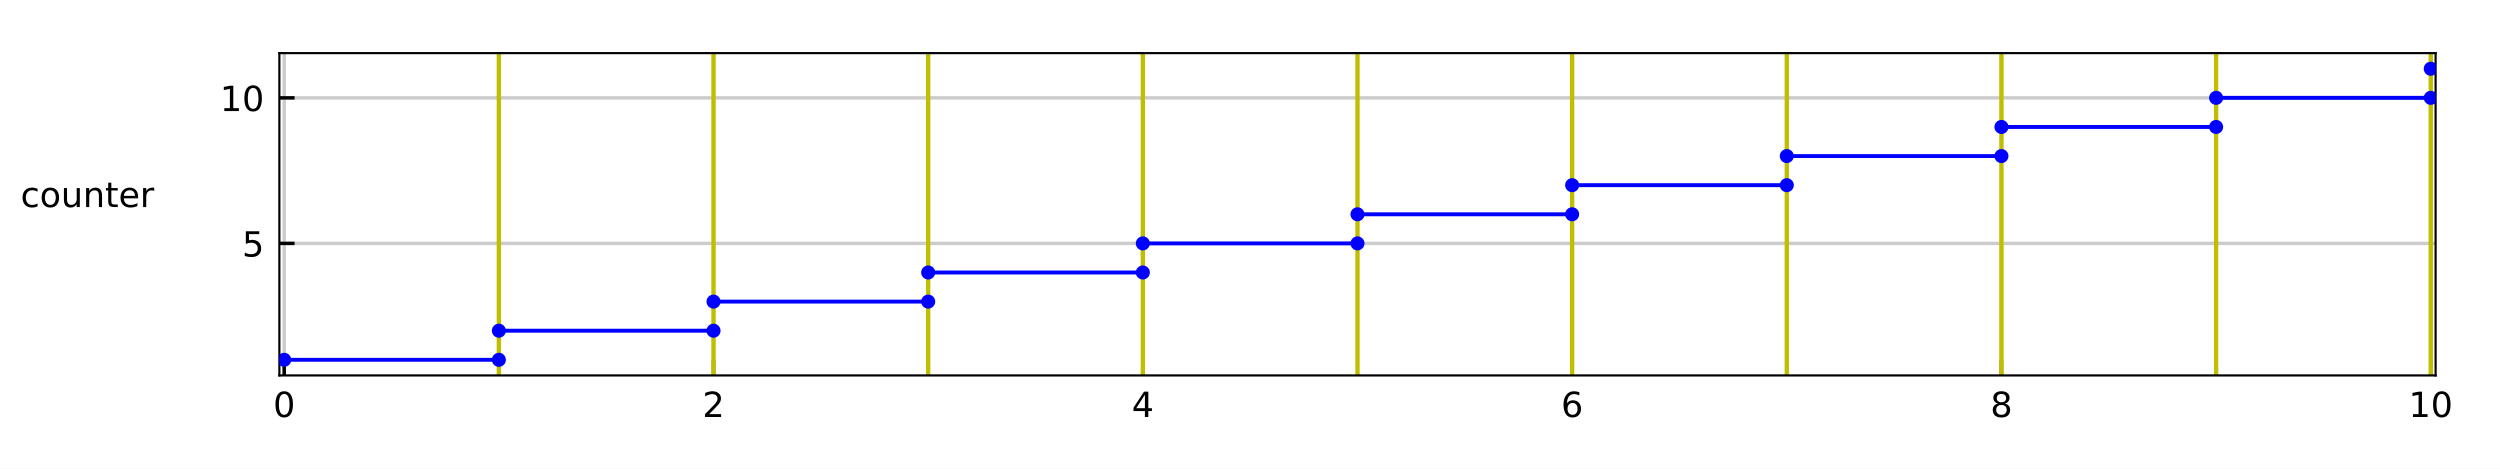
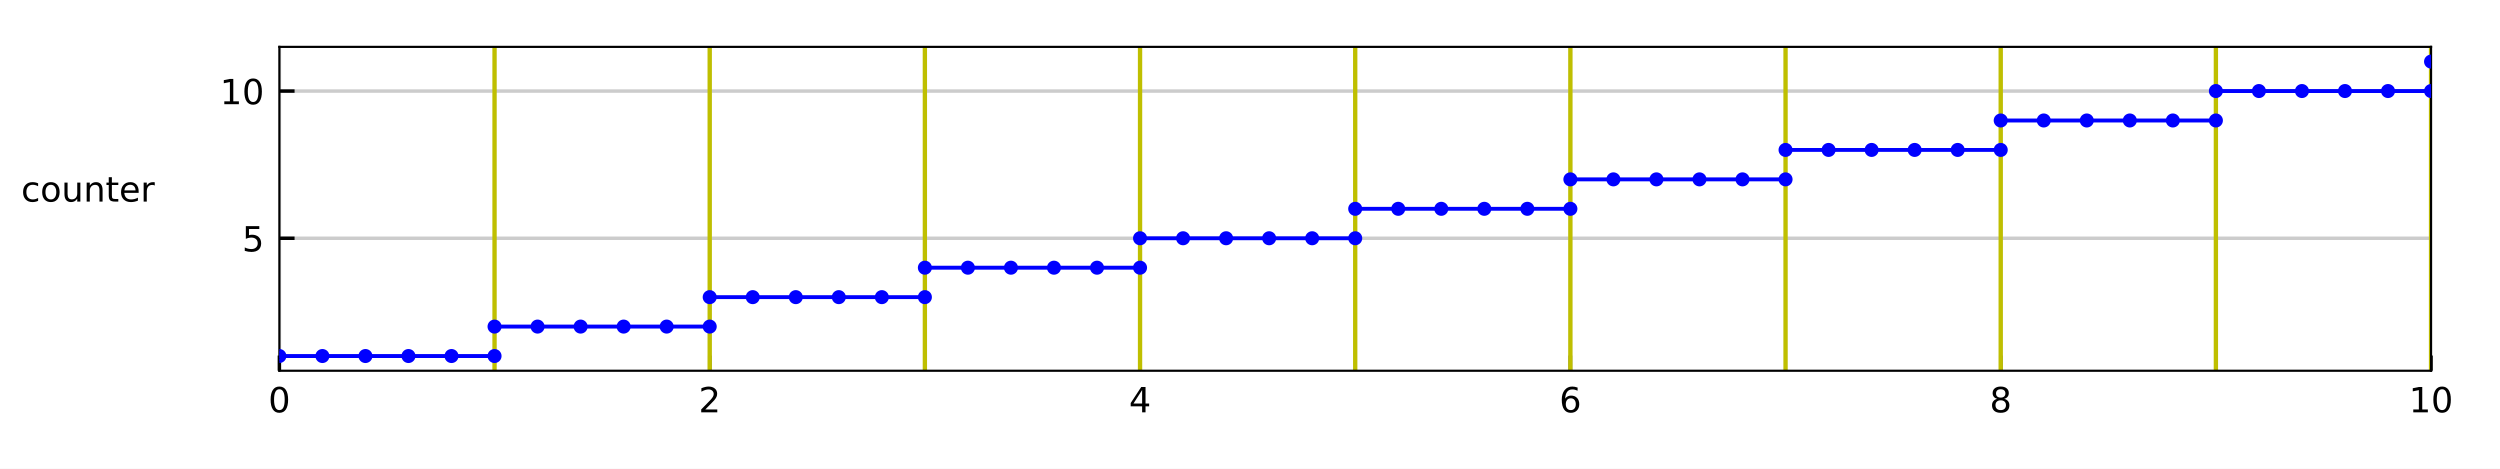
<svg xmlns="http://www.w3.org/2000/svg" xmlns:xlink="http://www.w3.org/1999/xlink" height="108pt" version="1.1" viewBox="0 0 576 108" width="576pt">
  <defs>
    <style type="text/css">
*{stroke-linecap:butt;stroke-linejoin:round;}
  </style>
  </defs>
  <g id="figure_1">
    <g id="patch_1">
      <path d="M 0 108  L 576 108  L 576 0  L 0 0  z " style="fill:#ffffff;" />
    </g>
    <g id="axes_1">
      <g id="patch_2">
-         <path d="M 64.368 86.5  L 561.162 86.5  L 561.162 12.24  L 64.368 12.24  z " style="fill:#ffffff;" />
+         <path d="M 64.368 85.42  L 560.115 85.42  L 560.115 10.8  L 64.368 10.8  z " style="fill:#ffffff;" />
      </g>
      <g id="matplotlib.axis_1">
        <g id="xtick_1">
          <g id="line2d_1">
-             <path clip-path="url(#p0fcb324eae)" d="M 65.483 86.5  L 65.483 12.24  " style="fill:none;stroke:#cccccc;stroke-linecap:square;stroke-width:0.8;" />
+             <path clip-path="url(#p3aa79009e1)" d="M 64.368 85.42  L 64.368 10.8  " style="fill:none;stroke:#cccccc;stroke-linecap:square;stroke-width:0.8;" />
          </g>
          <g id="line2d_2">
            <defs>
-               <path d="M 0 0  L 0 -3.5  " id="mcfd49196df" style="stroke:#000000;stroke-width:0.8;" />
-             </defs>
-             <g>
-               <use style="stroke:#000000;stroke-width:0.8;" x="65.483" xlink:href="#mcfd49196df" y="86.5" />
+               <path d="M 0 0  L 0 -3.5  " id="m7974bd841c" style="stroke:#000000;stroke-width:0.8;" />
+             </defs>
+             <g>
+               <use style="stroke:#000000;stroke-width:0.8;" x="64.368" xlink:href="#m7974bd841c" y="85.42" />
            </g>
          </g>
          <g id="text_1">
            <defs>
-               <path d="M 31.781 66.406  Q 24.172 66.406 20.328 58.906  Q 16.5 51.422 16.5 36.375  Q 16.5 21.391 20.328 13.891  Q 24.172 6.391 31.781 6.391  Q 39.453 6.391 43.281 13.891  Q 47.125 21.391 47.125 36.375  Q 47.125 51.422 43.281 58.906  Q 39.453 66.406 31.781 66.406  z M 31.781 74.219  Q 44.047 74.219 50.516 64.516  Q 56.984 54.828 56.984 36.375  Q 56.984 17.969 50.516 8.266  Q 44.047 -1.422 31.781 -1.422  Q 19.531 -1.422 13.062 8.266  Q 6.594 17.969 6.594 36.375  Q 6.594 54.828 13.062 64.516  Q 19.531 74.219 31.781 74.219  z " id="DejaVuSans-30" />
-             </defs>
-             <g transform="translate(62.9378 96.07875)scale(0.08 -0.08)">
-               <use xlink:href="#DejaVuSans-30" />
+               <path d="M 31.781 66.406  Q 24.172 66.406 20.328 58.906  Q 16.5 51.422 16.5 36.375  Q 16.5 21.391 20.328 13.891  Q 24.172 6.391 31.781 6.391  Q 39.453 6.391 43.281 13.891  Q 47.125 21.391 47.125 36.375  Q 47.125 51.422 43.281 58.906  Q 39.453 66.406 31.781 66.406  z M 31.781 74.219  Q 44.047 74.219 50.516 64.516  Q 56.984 54.828 56.984 36.375  Q 56.984 17.969 50.516 8.266  Q 44.047 -1.422 31.781 -1.422  Q 19.531 -1.422 13.062 8.266  Q 6.594 17.969 6.594 36.375  Q 6.594 54.828 13.062 64.516  Q 19.531 74.219 31.781 74.219  z " id="DejaVuSans-48" />
+             </defs>
+             <g transform="translate(61.823 94.99875)scale(0.08 -0.08)">
+               <use xlink:href="#DejaVuSans-48" />
            </g>
          </g>
        </g>
        <g id="xtick_2">
          <g id="line2d_3">
-             <path clip-path="url(#p0fcb324eae)" d="M 164.396 86.5  L 164.396 12.24  " style="fill:none;stroke:#cccccc;stroke-linecap:square;stroke-width:0.8;" />
+             <path clip-path="url(#p3aa79009e1)" d="M 163.517 85.42  L 163.517 10.8  " style="fill:none;stroke:#cccccc;stroke-linecap:square;stroke-width:0.8;" />
          </g>
          <g id="line2d_4">
            <g>
-               <use style="stroke:#000000;stroke-width:0.8;" x="164.396" xlink:href="#mcfd49196df" y="86.5" />
+               <use style="stroke:#000000;stroke-width:0.8;" x="163.517" xlink:href="#m7974bd841c" y="85.42" />
            </g>
          </g>
          <g id="text_2">
            <defs>
-               <path d="M 19.188 8.297  L 53.609 8.297  L 53.609 0  L 7.328 0  L 7.328 8.297  Q 12.938 14.109 22.625 23.891  Q 32.328 33.688 34.812 36.531  Q 39.547 41.844 41.422 45.531  Q 43.312 49.219 43.312 52.781  Q 43.312 58.594 39.234 62.25  Q 35.156 65.922 28.609 65.922  Q 23.969 65.922 18.812 64.312  Q 13.672 62.703 7.812 59.422  L 7.812 69.391  Q 13.766 71.781 18.938 73  Q 24.125 74.219 28.422 74.219  Q 39.75 74.219 46.484 68.547  Q 53.219 62.891 53.219 53.422  Q 53.219 48.922 51.531 44.891  Q 49.859 40.875 45.406 35.406  Q 44.188 33.984 37.641 27.219  Q 31.109 20.453 19.188 8.297  z " id="DejaVuSans-32" />
-             </defs>
-             <g transform="translate(161.8506 96.07875)scale(0.08 -0.08)">
-               <use xlink:href="#DejaVuSans-32" />
+               <path d="M 19.188 8.297  L 53.609 8.297  L 53.609 0  L 7.328 0  L 7.328 8.297  Q 12.938 14.109 22.625 23.891  Q 32.328 33.688 34.812 36.531  Q 39.547 41.844 41.422 45.531  Q 43.312 49.219 43.312 52.781  Q 43.312 58.594 39.234 62.25  Q 35.156 65.922 28.609 65.922  Q 23.969 65.922 18.812 64.312  Q 13.672 62.703 7.812 59.422  L 7.812 69.391  Q 13.766 71.781 18.938 73  Q 24.125 74.219 28.422 74.219  Q 39.75 74.219 46.484 68.547  Q 53.219 62.891 53.219 53.422  Q 53.219 48.922 51.531 44.891  Q 49.859 40.875 45.406 35.406  Q 44.188 33.984 37.641 27.219  Q 31.109 20.453 19.188 8.297  z " id="DejaVuSans-50" />
+             </defs>
+             <g transform="translate(160.9724 94.99875)scale(0.08 -0.08)">
+               <use xlink:href="#DejaVuSans-50" />
            </g>
          </g>
        </g>
        <g id="xtick_3">
          <g id="line2d_5">
-             <path clip-path="url(#p0fcb324eae)" d="M 263.308 86.5  L 263.308 12.24  " style="fill:none;stroke:#cccccc;stroke-linecap:square;stroke-width:0.8;" />
+             <path clip-path="url(#p3aa79009e1)" d="M 262.667 85.42  L 262.667 10.8  " style="fill:none;stroke:#cccccc;stroke-linecap:square;stroke-width:0.8;" />
          </g>
          <g id="line2d_6">
            <g>
-               <use style="stroke:#000000;stroke-width:0.8;" x="263.308" xlink:href="#mcfd49196df" y="86.5" />
+               <use style="stroke:#000000;stroke-width:0.8;" x="262.667" xlink:href="#m7974bd841c" y="85.42" />
            </g>
          </g>
          <g id="text_3">
            <defs>
-               <path d="M 37.797 64.312  L 12.891 25.391  L 37.797 25.391  z M 35.203 72.906  L 47.609 72.906  L 47.609 25.391  L 58.016 25.391  L 58.016 17.188  L 47.609 17.188  L 47.609 0  L 37.797 0  L 37.797 17.188  L 4.891 17.188  L 4.891 26.703  z " id="DejaVuSans-34" />
-             </defs>
-             <g transform="translate(260.7634 96.07875)scale(0.08 -0.08)">
-               <use xlink:href="#DejaVuSans-34" />
+               <path d="M 37.797 64.312  L 12.891 25.391  L 37.797 25.391  z M 35.203 72.906  L 47.609 72.906  L 47.609 25.391  L 58.016 25.391  L 58.016 17.188  L 47.609 17.188  L 47.609 0  L 37.797 0  L 37.797 17.188  L 4.891 17.188  L 4.891 26.703  z " id="DejaVuSans-52" />
+             </defs>
+             <g transform="translate(260.1218 94.99875)scale(0.08 -0.08)">
+               <use xlink:href="#DejaVuSans-52" />
            </g>
          </g>
        </g>
        <g id="xtick_4">
          <g id="line2d_7">
-             <path clip-path="url(#p0fcb324eae)" d="M 362.221 86.5  L 362.221 12.24  " style="fill:none;stroke:#cccccc;stroke-linecap:square;stroke-width:0.8;" />
+             <path clip-path="url(#p3aa79009e1)" d="M 361.816 85.42  L 361.816 10.8  " style="fill:none;stroke:#cccccc;stroke-linecap:square;stroke-width:0.8;" />
          </g>
          <g id="line2d_8">
            <g>
-               <use style="stroke:#000000;stroke-width:0.8;" x="362.221" xlink:href="#mcfd49196df" y="86.5" />
+               <use style="stroke:#000000;stroke-width:0.8;" x="361.816" xlink:href="#m7974bd841c" y="85.42" />
            </g>
          </g>
          <g id="text_4">
            <defs>
-               <path d="M 33.016 40.375  Q 26.375 40.375 22.484 35.828  Q 18.609 31.297 18.609 23.391  Q 18.609 15.531 22.484 10.953  Q 26.375 6.391 33.016 6.391  Q 39.656 6.391 43.531 10.953  Q 47.406 15.531 47.406 23.391  Q 47.406 31.297 43.531 35.828  Q 39.656 40.375 33.016 40.375  z M 52.594 71.297  L 52.594 62.312  Q 48.875 64.062 45.094 64.984  Q 41.312 65.922 37.594 65.922  Q 27.828 65.922 22.672 59.328  Q 17.531 52.734 16.797 39.406  Q 19.672 43.656 24.016 45.922  Q 28.375 48.188 33.594 48.188  Q 44.578 48.188 50.953 41.516  Q 57.328 34.859 57.328 23.391  Q 57.328 12.156 50.688 5.359  Q 44.047 -1.422 33.016 -1.422  Q 20.359 -1.422 13.672 8.266  Q 6.984 17.969 6.984 36.375  Q 6.984 53.656 15.188 63.938  Q 23.391 74.219 37.203 74.219  Q 40.922 74.219 44.703 73.484  Q 48.484 72.75 52.594 71.297  z " id="DejaVuSans-36" />
-             </defs>
-             <g transform="translate(359.6763 96.07875)scale(0.08 -0.08)">
-               <use xlink:href="#DejaVuSans-36" />
+               <path d="M 33.016 40.375  Q 26.375 40.375 22.484 35.828  Q 18.609 31.297 18.609 23.391  Q 18.609 15.531 22.484 10.953  Q 26.375 6.391 33.016 6.391  Q 39.656 6.391 43.531 10.953  Q 47.406 15.531 47.406 23.391  Q 47.406 31.297 43.531 35.828  Q 39.656 40.375 33.016 40.375  z M 52.594 71.297  L 52.594 62.312  Q 48.875 64.062 45.094 64.984  Q 41.312 65.922 37.594 65.922  Q 27.828 65.922 22.672 59.328  Q 17.531 52.734 16.797 39.406  Q 19.672 43.656 24.016 45.922  Q 28.375 48.188 33.594 48.188  Q 44.578 48.188 50.953 41.516  Q 57.328 34.859 57.328 23.391  Q 57.328 12.156 50.688 5.359  Q 44.047 -1.422 33.016 -1.422  Q 20.359 -1.422 13.672 8.266  Q 6.984 17.969 6.984 36.375  Q 6.984 53.656 15.188 63.938  Q 23.391 74.219 37.203 74.219  Q 40.922 74.219 44.703 73.484  Q 48.484 72.75 52.594 71.297  z " id="DejaVuSans-54" />
+             </defs>
+             <g transform="translate(359.2712 94.99875)scale(0.08 -0.08)">
+               <use xlink:href="#DejaVuSans-54" />
            </g>
          </g>
        </g>
        <g id="xtick_5">
          <g id="line2d_9">
-             <path clip-path="url(#p0fcb324eae)" d="M 461.134 86.5  L 461.134 12.24  " style="fill:none;stroke:#cccccc;stroke-linecap:square;stroke-width:0.8;" />
+             <path clip-path="url(#p3aa79009e1)" d="M 460.966 85.42  L 460.966 10.8  " style="fill:none;stroke:#cccccc;stroke-linecap:square;stroke-width:0.8;" />
          </g>
          <g id="line2d_10">
            <g>
-               <use style="stroke:#000000;stroke-width:0.8;" x="461.134" xlink:href="#mcfd49196df" y="86.5" />
+               <use style="stroke:#000000;stroke-width:0.8;" x="460.966" xlink:href="#m7974bd841c" y="85.42" />
            </g>
          </g>
          <g id="text_5">
            <defs>
-               <path d="M 31.781 34.625  Q 24.75 34.625 20.719 30.859  Q 16.703 27.094 16.703 20.516  Q 16.703 13.922 20.719 10.156  Q 24.75 6.391 31.781 6.391  Q 38.812 6.391 42.859 10.172  Q 46.922 13.969 46.922 20.516  Q 46.922 27.094 42.891 30.859  Q 38.875 34.625 31.781 34.625  z M 21.922 38.812  Q 15.578 40.375 12.031 44.719  Q 8.5 49.078 8.5 55.328  Q 8.5 64.062 14.719 69.141  Q 20.953 74.219 31.781 74.219  Q 42.672 74.219 48.875 69.141  Q 55.078 64.062 55.078 55.328  Q 55.078 49.078 51.531 44.719  Q 48 40.375 41.703 38.812  Q 48.828 37.156 52.797 32.312  Q 56.781 27.484 56.781 20.516  Q 56.781 9.906 50.312 4.234  Q 43.844 -1.422 31.781 -1.422  Q 19.734 -1.422 13.25 4.234  Q 6.781 9.906 6.781 20.516  Q 6.781 27.484 10.781 32.312  Q 14.797 37.156 21.922 38.812  z M 18.312 54.391  Q 18.312 48.734 21.844 45.562  Q 25.391 42.391 31.781 42.391  Q 38.141 42.391 41.719 45.562  Q 45.312 48.734 45.312 54.391  Q 45.312 60.062 41.719 63.234  Q 38.141 66.406 31.781 66.406  Q 25.391 66.406 21.844 63.234  Q 18.312 60.062 18.312 54.391  z " id="DejaVuSans-38" />
-             </defs>
-             <g transform="translate(458.5891 96.07875)scale(0.08 -0.08)">
-               <use xlink:href="#DejaVuSans-38" />
+               <path d="M 31.781 34.625  Q 24.75 34.625 20.719 30.859  Q 16.703 27.094 16.703 20.516  Q 16.703 13.922 20.719 10.156  Q 24.75 6.391 31.781 6.391  Q 38.812 6.391 42.859 10.172  Q 46.922 13.969 46.922 20.516  Q 46.922 27.094 42.891 30.859  Q 38.875 34.625 31.781 34.625  z M 21.922 38.812  Q 15.578 40.375 12.031 44.719  Q 8.5 49.078 8.5 55.328  Q 8.5 64.062 14.719 69.141  Q 20.953 74.219 31.781 74.219  Q 42.672 74.219 48.875 69.141  Q 55.078 64.062 55.078 55.328  Q 55.078 49.078 51.531 44.719  Q 48 40.375 41.703 38.812  Q 48.828 37.156 52.797 32.312  Q 56.781 27.484 56.781 20.516  Q 56.781 9.906 50.312 4.234  Q 43.844 -1.422 31.781 -1.422  Q 19.734 -1.422 13.25 4.234  Q 6.781 9.906 6.781 20.516  Q 6.781 27.484 10.781 32.312  Q 14.797 37.156 21.922 38.812  z M 18.312 54.391  Q 18.312 48.734 21.844 45.562  Q 25.391 42.391 31.781 42.391  Q 38.141 42.391 41.719 45.562  Q 45.312 48.734 45.312 54.391  Q 45.312 60.062 41.719 63.234  Q 38.141 66.406 31.781 66.406  Q 25.391 66.406 21.844 63.234  Q 18.312 60.062 18.312 54.391  z " id="DejaVuSans-56" />
+             </defs>
+             <g transform="translate(458.4206 94.99875)scale(0.08 -0.08)">
+               <use xlink:href="#DejaVuSans-56" />
            </g>
          </g>
        </g>
        <g id="xtick_6">
          <g id="line2d_11">
-             <path clip-path="url(#p0fcb324eae)" d="M 560.047 86.5  L 560.047 12.24  " style="fill:none;stroke:#cccccc;stroke-linecap:square;stroke-width:0.8;" />
+             <path clip-path="url(#p3aa79009e1)" d="M 560.115 85.42  L 560.115 10.8  " style="fill:none;stroke:#cccccc;stroke-linecap:square;stroke-width:0.8;" />
          </g>
          <g id="line2d_12">
            <g>
-               <use style="stroke:#000000;stroke-width:0.8;" x="560.047" xlink:href="#mcfd49196df" y="86.5" />
+               <use style="stroke:#000000;stroke-width:0.8;" x="560.115" xlink:href="#m7974bd841c" y="85.42" />
            </g>
          </g>
          <g id="text_6">
            <defs>
-               <path d="M 12.406 8.297  L 28.516 8.297  L 28.516 63.922  L 10.984 60.406  L 10.984 69.391  L 28.422 72.906  L 38.281 72.906  L 38.281 8.297  L 54.391 8.297  L 54.391 0  L 12.406 0  z " id="DejaVuSans-31" />
-             </defs>
-             <g transform="translate(554.9569 96.07875)scale(0.08 -0.08)">
-               <use xlink:href="#DejaVuSans-31" />
-               <use x="63.623" xlink:href="#DejaVuSans-30" />
+               <path d="M 12.406 8.297  L 28.516 8.297  L 28.516 63.922  L 10.984 60.406  L 10.984 69.391  L 28.422 72.906  L 38.281 72.906  L 38.281 8.297  L 54.391 8.297  L 54.391 0  L 12.406 0  z " id="DejaVuSans-49" />
+             </defs>
+             <g transform="translate(555.025 94.99875)scale(0.08 -0.08)">
+               <use xlink:href="#DejaVuSans-49" />
+               <use x="63.623" xlink:href="#DejaVuSans-48" />
            </g>
          </g>
        </g>
      </g>
      <g id="matplotlib.axis_2">
        <g id="ytick_1">
          <g id="line2d_13">
-             <path clip-path="url(#p0fcb324eae)" d="M 64.368 56.076  L 561.162 56.076  " style="fill:none;stroke:#cccccc;stroke-linecap:square;stroke-width:0.8;" />
+             <path clip-path="url(#p3aa79009e1)" d="M 64.368 54.894  L 560.115 54.894  " style="fill:none;stroke:#cccccc;stroke-linecap:square;stroke-width:0.8;" />
          </g>
          <g id="line2d_14">
            <defs>
-               <path d="M 0 0  L 3.5 0  " id="mb02e282f90" style="stroke:#000000;stroke-width:0.8;" />
-             </defs>
-             <g>
-               <use style="stroke:#000000;stroke-width:0.8;" x="64.368" xlink:href="#mb02e282f90" y="56.076" />
+               <path d="M 0 0  L 3.5 0  " id="me3cfad8a04" style="stroke:#000000;stroke-width:0.8;" />
+             </defs>
+             <g>
+               <use style="stroke:#000000;stroke-width:0.8;" x="64.368" xlink:href="#me3cfad8a04" y="54.894" />
            </g>
          </g>
          <g id="text_7">
            <defs>
-               <path d="M 10.797 72.906  L 49.516 72.906  L 49.516 64.594  L 19.828 64.594  L 19.828 46.734  Q 21.969 47.469 24.109 47.828  Q 26.266 48.188 28.422 48.188  Q 40.625 48.188 47.75 41.5  Q 54.891 34.812 54.891 23.391  Q 54.891 11.625 47.562 5.094  Q 40.234 -1.422 26.906 -1.422  Q 22.312 -1.422 17.547 -0.641  Q 12.797 0.141 7.719 1.703  L 7.719 11.625  Q 12.109 9.234 16.797 8.062  Q 21.484 6.891 26.703 6.891  Q 35.156 6.891 40.078 11.328  Q 45.016 15.766 45.016 23.391  Q 45.016 31 40.078 35.438  Q 35.156 39.891 26.703 39.891  Q 22.75 39.891 18.812 39.016  Q 14.891 38.141 10.797 36.281  z " id="DejaVuSans-35" />
-             </defs>
-             <g transform="translate(55.778 59.11565)scale(0.08 -0.08)">
-               <use xlink:href="#DejaVuSans-35" />
+               <path d="M 10.797 72.906  L 49.516 72.906  L 49.516 64.594  L 19.828 64.594  L 19.828 46.734  Q 21.969 47.469 24.109 47.828  Q 26.266 48.188 28.422 48.188  Q 40.625 48.188 47.75 41.5  Q 54.891 34.812 54.891 23.391  Q 54.891 11.625 47.562 5.094  Q 40.234 -1.422 26.906 -1.422  Q 22.312 -1.422 17.547 -0.641  Q 12.797 0.141 7.719 1.703  L 7.719 11.625  Q 12.109 9.234 16.797 8.062  Q 21.484 6.891 26.703 6.891  Q 35.156 6.891 40.078 11.328  Q 45.016 15.766 45.016 23.391  Q 45.016 31 40.078 35.438  Q 35.156 39.891 26.703 39.891  Q 22.75 39.891 18.812 39.016  Q 14.891 38.141 10.797 36.281  z " id="DejaVuSans-53" />
+             </defs>
+             <g transform="translate(55.778 57.93301)scale(0.08 -0.08)">
+               <use xlink:href="#DejaVuSans-53" />
            </g>
          </g>
        </g>
        <g id="ytick_2">
          <g id="line2d_15">
-             <path clip-path="url(#p0fcb324eae)" d="M 64.368 22.545  L 561.162 22.545  " style="fill:none;stroke:#cccccc;stroke-linecap:square;stroke-width:0.8;" />
+             <path clip-path="url(#p3aa79009e1)" d="M 64.368 20.975  L 560.115 20.975  " style="fill:none;stroke:#cccccc;stroke-linecap:square;stroke-width:0.8;" />
          </g>
          <g id="line2d_16">
            <g>
-               <use style="stroke:#000000;stroke-width:0.8;" x="64.368" xlink:href="#mb02e282f90" y="22.545" />
+               <use style="stroke:#000000;stroke-width:0.8;" x="64.368" xlink:href="#me3cfad8a04" y="20.975" />
            </g>
          </g>
          <g id="text_8">
-             <g transform="translate(50.688 25.58426)scale(0.08 -0.08)">
-               <use xlink:href="#DejaVuSans-31" />
-               <use x="63.623" xlink:href="#DejaVuSans-30" />
+             <g transform="translate(50.688 24.01483)scale(0.08 -0.08)">
+               <use xlink:href="#DejaVuSans-49" />
+               <use x="63.623" xlink:href="#DejaVuSans-48" />
            </g>
          </g>
        </g>
        <g id="text_9">
          <defs>
-             <path d="M 48.781 52.594  L 48.781 44.188  Q 44.969 46.297 41.141 47.344  Q 37.312 48.391 33.406 48.391  Q 24.656 48.391 19.812 42.844  Q 14.984 37.312 14.984 27.297  Q 14.984 17.281 19.812 11.734  Q 24.656 6.203 33.406 6.203  Q 37.312 6.203 41.141 7.25  Q 44.969 8.297 48.781 10.406  L 48.781 2.094  Q 45.016 0.344 40.984 -0.531  Q 36.969 -1.422 32.422 -1.422  Q 20.062 -1.422 12.781 6.344  Q 5.516 14.109 5.516 27.297  Q 5.516 40.672 12.859 48.328  Q 20.219 56 33.016 56  Q 37.156 56 41.109 55.141  Q 45.062 54.297 48.781 52.594  z " id="DejaVuSans-63" />
-             <path d="M 30.609 48.391  Q 23.391 48.391 19.188 42.75  Q 14.984 37.109 14.984 27.297  Q 14.984 17.484 19.156 11.844  Q 23.344 6.203 30.609 6.203  Q 37.797 6.203 41.984 11.859  Q 46.188 17.531 46.188 27.297  Q 46.188 37.016 41.984 42.703  Q 37.797 48.391 30.609 48.391  z M 30.609 56  Q 42.328 56 49.016 48.375  Q 55.719 40.766 55.719 27.297  Q 55.719 13.875 49.016 6.219  Q 42.328 -1.422 30.609 -1.422  Q 18.844 -1.422 12.172 6.219  Q 5.516 13.875 5.516 27.297  Q 5.516 40.766 12.172 48.375  Q 18.844 56 30.609 56  z " id="DejaVuSans-6f" />
-             <path d="M 8.5 21.578  L 8.5 54.688  L 17.484 54.688  L 17.484 21.922  Q 17.484 14.156 20.5 10.266  Q 23.531 6.391 29.594 6.391  Q 36.859 6.391 41.078 11.031  Q 45.312 15.672 45.312 23.688  L 45.312 54.688  L 54.297 54.688  L 54.297 0  L 45.312 0  L 45.312 8.406  Q 42.047 3.422 37.719 1  Q 33.406 -1.422 27.688 -1.422  Q 18.266 -1.422 13.375 4.438  Q 8.5 10.297 8.5 21.578  z M 31.109 56  z " id="DejaVuSans-75" />
-             <path d="M 54.891 33.016  L 54.891 0  L 45.906 0  L 45.906 32.719  Q 45.906 40.484 42.875 44.328  Q 39.844 48.188 33.797 48.188  Q 26.516 48.188 22.312 43.547  Q 18.109 38.922 18.109 30.906  L 18.109 0  L 9.078 0  L 9.078 54.688  L 18.109 54.688  L 18.109 46.188  Q 21.344 51.125 25.703 53.562  Q 30.078 56 35.797 56  Q 45.219 56 50.047 50.172  Q 54.891 44.344 54.891 33.016  z " id="DejaVuSans-6e" />
-             <path d="M 18.312 70.219  L 18.312 54.688  L 36.812 54.688  L 36.812 47.703  L 18.312 47.703  L 18.312 18.016  Q 18.312 11.328 20.141 9.422  Q 21.969 7.516 27.594 7.516  L 36.812 7.516  L 36.812 0  L 27.594 0  Q 17.188 0 13.234 3.875  Q 9.281 7.766 9.281 18.016  L 9.281 47.703  L 2.688 47.703  L 2.688 54.688  L 9.281 54.688  L 9.281 70.219  z " id="DejaVuSans-74" />
-             <path d="M 56.203 29.594  L 56.203 25.203  L 14.891 25.203  Q 15.484 15.922 20.484 11.062  Q 25.484 6.203 34.422 6.203  Q 39.594 6.203 44.453 7.469  Q 49.312 8.734 54.109 11.281  L 54.109 2.781  Q 49.266 0.734 44.188 -0.344  Q 39.109 -1.422 33.891 -1.422  Q 20.797 -1.422 13.156 6.188  Q 5.516 13.812 5.516 26.812  Q 5.516 40.234 12.766 48.109  Q 20.016 56 32.328 56  Q 43.359 56 49.781 48.891  Q 56.203 41.797 56.203 29.594  z M 47.219 32.234  Q 47.125 39.594 43.094 43.984  Q 39.062 48.391 32.422 48.391  Q 24.906 48.391 20.391 44.141  Q 15.875 39.891 15.188 32.172  z " id="DejaVuSans-65" />
-             <path d="M 41.109 46.297  Q 39.594 47.172 37.812 47.578  Q 36.031 48 33.891 48  Q 26.266 48 22.188 43.047  Q 18.109 38.094 18.109 28.812  L 18.109 0  L 9.078 0  L 9.078 54.688  L 18.109 54.688  L 18.109 46.188  Q 20.953 51.172 25.484 53.578  Q 30.031 56 36.531 56  Q 37.453 56 38.578 55.875  Q 39.703 55.766 41.062 55.516  z " id="DejaVuSans-72" />
+             <path d="M 48.781 52.594  L 48.781 44.188  Q 44.969 46.297 41.141 47.344  Q 37.312 48.391 33.406 48.391  Q 24.656 48.391 19.812 42.844  Q 14.984 37.312 14.984 27.297  Q 14.984 17.281 19.812 11.734  Q 24.656 6.203 33.406 6.203  Q 37.312 6.203 41.141 7.25  Q 44.969 8.297 48.781 10.406  L 48.781 2.094  Q 45.016 0.344 40.984 -0.531  Q 36.969 -1.422 32.422 -1.422  Q 20.062 -1.422 12.781 6.344  Q 5.516 14.109 5.516 27.297  Q 5.516 40.672 12.859 48.328  Q 20.219 56 33.016 56  Q 37.156 56 41.109 55.141  Q 45.062 54.297 48.781 52.594  z " id="DejaVuSans-99" />
+             <path d="M 30.609 48.391  Q 23.391 48.391 19.188 42.75  Q 14.984 37.109 14.984 27.297  Q 14.984 17.484 19.156 11.844  Q 23.344 6.203 30.609 6.203  Q 37.797 6.203 41.984 11.859  Q 46.188 17.531 46.188 27.297  Q 46.188 37.016 41.984 42.703  Q 37.797 48.391 30.609 48.391  z M 30.609 56  Q 42.328 56 49.016 48.375  Q 55.719 40.766 55.719 27.297  Q 55.719 13.875 49.016 6.219  Q 42.328 -1.422 30.609 -1.422  Q 18.844 -1.422 12.172 6.219  Q 5.516 13.875 5.516 27.297  Q 5.516 40.766 12.172 48.375  Q 18.844 56 30.609 56  z " id="DejaVuSans-111" />
+             <path d="M 8.5 21.578  L 8.5 54.688  L 17.484 54.688  L 17.484 21.922  Q 17.484 14.156 20.5 10.266  Q 23.531 6.391 29.594 6.391  Q 36.859 6.391 41.078 11.031  Q 45.312 15.672 45.312 23.688  L 45.312 54.688  L 54.297 54.688  L 54.297 0  L 45.312 0  L 45.312 8.406  Q 42.047 3.422 37.719 1  Q 33.406 -1.422 27.688 -1.422  Q 18.266 -1.422 13.375 4.438  Q 8.5 10.297 8.5 21.578  z M 31.109 56  z " id="DejaVuSans-117" />
+             <path d="M 54.891 33.016  L 54.891 0  L 45.906 0  L 45.906 32.719  Q 45.906 40.484 42.875 44.328  Q 39.844 48.188 33.797 48.188  Q 26.516 48.188 22.312 43.547  Q 18.109 38.922 18.109 30.906  L 18.109 0  L 9.078 0  L 9.078 54.688  L 18.109 54.688  L 18.109 46.188  Q 21.344 51.125 25.703 53.562  Q 30.078 56 35.797 56  Q 45.219 56 50.047 50.172  Q 54.891 44.344 54.891 33.016  z " id="DejaVuSans-110" />
+             <path d="M 18.312 70.219  L 18.312 54.688  L 36.812 54.688  L 36.812 47.703  L 18.312 47.703  L 18.312 18.016  Q 18.312 11.328 20.141 9.422  Q 21.969 7.516 27.594 7.516  L 36.812 7.516  L 36.812 0  L 27.594 0  Q 17.188 0 13.234 3.875  Q 9.281 7.766 9.281 18.016  L 9.281 47.703  L 2.688 47.703  L 2.688 54.688  L 9.281 54.688  L 9.281 70.219  z " id="DejaVuSans-116" />
+             <path d="M 56.203 29.594  L 56.203 25.203  L 14.891 25.203  Q 15.484 15.922 20.484 11.062  Q 25.484 6.203 34.422 6.203  Q 39.594 6.203 44.453 7.469  Q 49.312 8.734 54.109 11.281  L 54.109 2.781  Q 49.266 0.734 44.188 -0.344  Q 39.109 -1.422 33.891 -1.422  Q 20.797 -1.422 13.156 6.188  Q 5.516 13.812 5.516 26.812  Q 5.516 40.234 12.766 48.109  Q 20.016 56 32.328 56  Q 43.359 56 49.781 48.891  Q 56.203 41.797 56.203 29.594  z M 47.219 32.234  Q 47.125 39.594 43.094 43.984  Q 39.062 48.391 32.422 48.391  Q 24.906 48.391 20.391 44.141  Q 15.875 39.891 15.188 32.172  z " id="DejaVuSans-101" />
+             <path d="M 41.109 46.297  Q 39.594 47.172 37.812 47.578  Q 36.031 48 33.891 48  Q 26.266 48 22.188 43.047  Q 18.109 38.094 18.109 28.812  L 18.109 0  L 9.078 0  L 9.078 54.688  L 18.109 54.688  L 18.109 46.188  Q 20.953 51.172 25.484 53.578  Q 30.031 56 36.531 56  Q 37.453 56 38.578 55.875  Q 39.703 55.766 41.062 55.516  z " id="DejaVuSans-114" />
          </defs>
-           <g transform="translate(4.752754 47.70625)scale(0.08 -0.08)">
-             <use xlink:href="#DejaVuSans-63" />
-             <use x="54.98" xlink:href="#DejaVuSans-6f" />
-             <use x="116.162" xlink:href="#DejaVuSans-75" />
-             <use x="179.541" xlink:href="#DejaVuSans-6e" />
-             <use x="242.92" xlink:href="#DejaVuSans-74" />
-             <use x="282.129" xlink:href="#DejaVuSans-65" />
-             <use x="343.652" xlink:href="#DejaVuSans-72" />
+           <g transform="translate(4.87836 46.44625)scale(0.08 -0.08)">
+             <use xlink:href="#DejaVuSans-99" />
+             <use x="54.98" xlink:href="#DejaVuSans-111" />
+             <use x="116.162" xlink:href="#DejaVuSans-117" />
+             <use x="179.541" xlink:href="#DejaVuSans-110" />
+             <use x="242.92" xlink:href="#DejaVuSans-116" />
+             <use x="282.129" xlink:href="#DejaVuSans-101" />
+             <use x="343.652" xlink:href="#DejaVuSans-114" />
          </g>
        </g>
      </g>
      <g id="line2d_17">
-         <path clip-path="url(#p0fcb324eae)" d="M 114.939 86.5  L 114.939 12.24  " style="fill:none;stroke:#bfbf00;stroke-linecap:square;" />
+         <path clip-path="url(#p3aa79009e1)" d="M 113.943 85.42  L 113.943 10.8  " style="fill:none;stroke:#bfbf00;stroke-linecap:square;" />
      </g>
      <g id="line2d_18">
-         <path clip-path="url(#p0fcb324eae)" d="M 164.396 86.5  L 164.396 12.24  " style="fill:none;stroke:#bfbf00;stroke-linecap:square;" />
+         <path clip-path="url(#p3aa79009e1)" d="M 163.517 85.42  L 163.517 10.8  " style="fill:none;stroke:#bfbf00;stroke-linecap:square;" />
      </g>
      <g id="line2d_19">
-         <path clip-path="url(#p0fcb324eae)" d="M 213.852 86.5  L 213.852 12.24  " style="fill:none;stroke:#bfbf00;stroke-linecap:square;" />
+         <path clip-path="url(#p3aa79009e1)" d="M 213.092 85.42  L 213.092 10.8  " style="fill:none;stroke:#bfbf00;stroke-linecap:square;" />
      </g>
      <g id="line2d_20">
-         <path clip-path="url(#p0fcb324eae)" d="M 263.308 86.5  L 263.308 12.24  " style="fill:none;stroke:#bfbf00;stroke-linecap:square;" />
+         <path clip-path="url(#p3aa79009e1)" d="M 262.667 85.42  L 262.667 10.8  " style="fill:none;stroke:#bfbf00;stroke-linecap:square;" />
      </g>
      <g id="line2d_21">
-         <path clip-path="url(#p0fcb324eae)" d="M 312.765 86.5  L 312.765 12.24  " style="fill:none;stroke:#bfbf00;stroke-linecap:square;" />
+         <path clip-path="url(#p3aa79009e1)" d="M 312.241 85.42  L 312.241 10.8  " style="fill:none;stroke:#bfbf00;stroke-linecap:square;" />
      </g>
      <g id="line2d_22">
-         <path clip-path="url(#p0fcb324eae)" d="M 362.221 86.5  L 362.221 12.24  " style="fill:none;stroke:#bfbf00;stroke-linecap:square;" />
+         <path clip-path="url(#p3aa79009e1)" d="M 361.816 85.42  L 361.816 10.8  " style="fill:none;stroke:#bfbf00;stroke-linecap:square;" />
      </g>
      <g id="line2d_23">
-         <path clip-path="url(#p0fcb324eae)" d="M 411.678 86.5  L 411.678 12.24  " style="fill:none;stroke:#bfbf00;stroke-linecap:square;" />
+         <path clip-path="url(#p3aa79009e1)" d="M 411.391 85.42  L 411.391 10.8  " style="fill:none;stroke:#bfbf00;stroke-linecap:square;" />
      </g>
      <g id="line2d_24">
-         <path clip-path="url(#p0fcb324eae)" d="M 461.134 86.5  L 461.134 12.24  " style="fill:none;stroke:#bfbf00;stroke-linecap:square;" />
+         <path clip-path="url(#p3aa79009e1)" d="M 460.966 85.42  L 460.966 10.8  " style="fill:none;stroke:#bfbf00;stroke-linecap:square;" />
      </g>
      <g id="line2d_25">
-         <path clip-path="url(#p0fcb324eae)" d="M 510.591 86.5  L 510.591 12.24  " style="fill:none;stroke:#bfbf00;stroke-linecap:square;" />
+         <path clip-path="url(#p3aa79009e1)" d="M 510.54 85.42  L 510.54 10.8  " style="fill:none;stroke:#bfbf00;stroke-linecap:square;" />
      </g>
      <g id="line2d_26">
-         <path clip-path="url(#p0fcb324eae)" d="M 560.047 86.5  L 560.047 12.24  " style="fill:none;stroke:#bfbf00;stroke-linecap:square;" />
+         <path clip-path="url(#p3aa79009e1)" d="M 560.115 85.42  L 560.115 10.8  " style="fill:none;stroke:#bfbf00;stroke-linecap:square;" />
      </g>
      <g id="patch_3">
-         <path d="M 64.368 86.5  L 64.368 12.24  " style="fill:none;stroke:#000000;stroke-linecap:square;stroke-linejoin:miter;stroke-width:0.5;" />
+         <path d="M 64.368 85.42  L 64.368 10.8  " style="fill:none;stroke:#000000;stroke-linecap:square;stroke-linejoin:miter;stroke-width:0.5;" />
      </g>
      <g id="patch_4">
-         <path d="M 561.162 86.5  L 561.162 12.24  " style="fill:none;stroke:#000000;stroke-linecap:square;stroke-linejoin:miter;stroke-width:0.5;" />
+         <path d="M 560.115 85.42  L 560.115 10.8  " style="fill:none;stroke:#000000;stroke-linecap:square;stroke-linejoin:miter;stroke-width:0.5;" />
      </g>
      <g id="patch_5">
-         <path d="M 64.368 86.5  L 561.162 86.5  " style="fill:none;stroke:#000000;stroke-linecap:square;stroke-linejoin:miter;stroke-width:0.5;" />
+         <path d="M 64.368 85.42  L 560.115 85.42  " style="fill:none;stroke:#000000;stroke-linecap:square;stroke-linejoin:miter;stroke-width:0.5;" />
      </g>
      <g id="patch_6">
-         <path d="M 64.368 12.24  L 561.162 12.24  " style="fill:none;stroke:#000000;stroke-linecap:square;stroke-linejoin:miter;stroke-width:0.5;" />
+         <path d="M 64.368 10.8  L 560.115 10.8  " style="fill:none;stroke:#000000;stroke-linecap:square;stroke-linejoin:miter;stroke-width:0.5;" />
      </g>
      <g id="PathCollection_1">
        <defs>
-           <path d="M 0 1.118  C 0.297 1.118 0.581 1 0.791 0.791  C 1 0.581 1.118 0.297 1.118 0  C 1.118 -0.297 1 -0.581 0.791 -0.791  C 0.581 -1 0.297 -1.118 0 -1.118  C -0.297 -1.118 -0.581 -1 -0.791 -0.791  C -1 -0.581 -1.118 -0.297 -1.118 0  C -1.118 0.297 -1 0.581 -0.791 0.791  C -0.581 1 -0.297 1.118 0 1.118  z " id="m244b800560" style="stroke:#0000ff;" />
+           <path d="M 0 1.118  C 0.297 1.118 0.581 1 0.791 0.791  C 1 0.581 1.118 0.297 1.118 0  C 1.118 -0.297 1 -0.581 0.791 -0.791  C 0.581 -1 0.297 -1.118 0 -1.118  C -0.297 -1.118 -0.581 -1 -0.791 -0.791  C -1 -0.581 -1.118 -0.297 -1.118 0  C -1.118 0.297 -1 0.581 -0.791 0.791  C -0.581 1 -0.297 1.118 0 1.118  z " id="mf28892c563" style="stroke:#0000ff;" />
        </defs>
-         <g clip-path="url(#p0fcb324eae)">
-           <use style="fill:#0000ff;stroke:#0000ff;" x="65.483" xlink:href="#m244b800560" y="82.901" />
-           <use style="fill:#0000ff;stroke:#0000ff;" x="114.939" xlink:href="#m244b800560" y="82.901" />
-           <use style="fill:#0000ff;stroke:#0000ff;" x="114.939" xlink:href="#m244b800560" y="76.195" />
-           <use style="fill:#0000ff;stroke:#0000ff;" x="164.396" xlink:href="#m244b800560" y="76.195" />
-           <use style="fill:#0000ff;stroke:#0000ff;" x="164.396" xlink:href="#m244b800560" y="69.489" />
-           <use style="fill:#0000ff;stroke:#0000ff;" x="213.852" xlink:href="#m244b800560" y="69.489" />
-           <use style="fill:#0000ff;stroke:#0000ff;" x="213.852" xlink:href="#m244b800560" y="62.783" />
-           <use style="fill:#0000ff;stroke:#0000ff;" x="263.308" xlink:href="#m244b800560" y="62.783" />
-           <use style="fill:#0000ff;stroke:#0000ff;" x="263.308" xlink:href="#m244b800560" y="56.076" />
-           <use style="fill:#0000ff;stroke:#0000ff;" x="312.765" xlink:href="#m244b800560" y="56.076" />
-           <use style="fill:#0000ff;stroke:#0000ff;" x="312.765" xlink:href="#m244b800560" y="49.37" />
-           <use style="fill:#0000ff;stroke:#0000ff;" x="362.221" xlink:href="#m244b800560" y="49.37" />
-           <use style="fill:#0000ff;stroke:#0000ff;" x="362.221" xlink:href="#m244b800560" y="42.664" />
-           <use style="fill:#0000ff;stroke:#0000ff;" x="411.678" xlink:href="#m244b800560" y="42.664" />
-           <use style="fill:#0000ff;stroke:#0000ff;" x="411.678" xlink:href="#m244b800560" y="35.957" />
-           <use style="fill:#0000ff;stroke:#0000ff;" x="461.134" xlink:href="#m244b800560" y="35.957" />
-           <use style="fill:#0000ff;stroke:#0000ff;" x="461.134" xlink:href="#m244b800560" y="29.251" />
-           <use style="fill:#0000ff;stroke:#0000ff;" x="510.591" xlink:href="#m244b800560" y="29.251" />
-           <use style="fill:#0000ff;stroke:#0000ff;" x="510.591" xlink:href="#m244b800560" y="22.545" />
-           <use style="fill:#0000ff;stroke:#0000ff;" x="560.047" xlink:href="#m244b800560" y="22.545" />
-           <use style="fill:#0000ff;stroke:#0000ff;" x="560.047" xlink:href="#m244b800560" y="15.839" />
+         <g clip-path="url(#p3aa79009e1)">
+           <use style="fill:#0000ff;stroke:#0000ff;" x="64.368" xlink:href="#mf28892c563" y="82.028" />
+           <use style="fill:#0000ff;stroke:#0000ff;" x="74.283" xlink:href="#mf28892c563" y="82.028" />
+           <use style="fill:#0000ff;stroke:#0000ff;" x="84.198" xlink:href="#mf28892c563" y="82.028" />
+           <use style="fill:#0000ff;stroke:#0000ff;" x="94.113" xlink:href="#mf28892c563" y="82.028" />
+           <use style="fill:#0000ff;stroke:#0000ff;" x="104.028" xlink:href="#mf28892c563" y="82.028" />
+           <use style="fill:#0000ff;stroke:#0000ff;" x="113.943" xlink:href="#mf28892c563" y="82.028" />
+           <use style="fill:#0000ff;stroke:#0000ff;" x="113.943" xlink:href="#mf28892c563" y="75.245" />
+           <use style="fill:#0000ff;stroke:#0000ff;" x="123.858" xlink:href="#mf28892c563" y="75.245" />
+           <use style="fill:#0000ff;stroke:#0000ff;" x="133.773" xlink:href="#mf28892c563" y="75.245" />
+           <use style="fill:#0000ff;stroke:#0000ff;" x="143.688" xlink:href="#mf28892c563" y="75.245" />
+           <use style="fill:#0000ff;stroke:#0000ff;" x="153.602" xlink:href="#mf28892c563" y="75.245" />
+           <use style="fill:#0000ff;stroke:#0000ff;" x="163.517" xlink:href="#mf28892c563" y="75.245" />
+           <use style="fill:#0000ff;stroke:#0000ff;" x="163.517" xlink:href="#mf28892c563" y="68.461" />
+           <use style="fill:#0000ff;stroke:#0000ff;" x="173.432" xlink:href="#mf28892c563" y="68.461" />
+           <use style="fill:#0000ff;stroke:#0000ff;" x="183.347" xlink:href="#mf28892c563" y="68.461" />
+           <use style="fill:#0000ff;stroke:#0000ff;" x="193.262" xlink:href="#mf28892c563" y="68.461" />
+           <use style="fill:#0000ff;stroke:#0000ff;" x="203.177" xlink:href="#mf28892c563" y="68.461" />
+           <use style="fill:#0000ff;stroke:#0000ff;" x="213.092" xlink:href="#mf28892c563" y="68.461" />
+           <use style="fill:#0000ff;stroke:#0000ff;" x="213.092" xlink:href="#mf28892c563" y="61.677" />
+           <use style="fill:#0000ff;stroke:#0000ff;" x="223.007" xlink:href="#mf28892c563" y="61.677" />
+           <use style="fill:#0000ff;stroke:#0000ff;" x="232.922" xlink:href="#mf28892c563" y="61.677" />
+           <use style="fill:#0000ff;stroke:#0000ff;" x="242.837" xlink:href="#mf28892c563" y="61.677" />
+           <use style="fill:#0000ff;stroke:#0000ff;" x="252.752" xlink:href="#mf28892c563" y="61.677" />
+           <use style="fill:#0000ff;stroke:#0000ff;" x="262.667" xlink:href="#mf28892c563" y="61.677" />
+           <use style="fill:#0000ff;stroke:#0000ff;" x="262.667" xlink:href="#mf28892c563" y="54.894" />
+           <use style="fill:#0000ff;stroke:#0000ff;" x="272.582" xlink:href="#mf28892c563" y="54.894" />
+           <use style="fill:#0000ff;stroke:#0000ff;" x="282.497" xlink:href="#mf28892c563" y="54.894" />
+           <use style="fill:#0000ff;stroke:#0000ff;" x="292.412" xlink:href="#mf28892c563" y="54.894" />
+           <use style="fill:#0000ff;stroke:#0000ff;" x="302.327" xlink:href="#mf28892c563" y="54.894" />
+           <use style="fill:#0000ff;stroke:#0000ff;" x="312.241" xlink:href="#mf28892c563" y="54.894" />
+           <use style="fill:#0000ff;stroke:#0000ff;" x="312.241" xlink:href="#mf28892c563" y="48.11" />
+           <use style="fill:#0000ff;stroke:#0000ff;" x="322.156" xlink:href="#mf28892c563" y="48.11" />
+           <use style="fill:#0000ff;stroke:#0000ff;" x="332.071" xlink:href="#mf28892c563" y="48.11" />
+           <use style="fill:#0000ff;stroke:#0000ff;" x="341.986" xlink:href="#mf28892c563" y="48.11" />
+           <use style="fill:#0000ff;stroke:#0000ff;" x="351.901" xlink:href="#mf28892c563" y="48.11" />
+           <use style="fill:#0000ff;stroke:#0000ff;" x="361.816" xlink:href="#mf28892c563" y="48.11" />
+           <use style="fill:#0000ff;stroke:#0000ff;" x="361.816" xlink:href="#mf28892c563" y="41.326" />
+           <use style="fill:#0000ff;stroke:#0000ff;" x="371.731" xlink:href="#mf28892c563" y="41.326" />
+           <use style="fill:#0000ff;stroke:#0000ff;" x="381.646" xlink:href="#mf28892c563" y="41.326" />
+           <use style="fill:#0000ff;stroke:#0000ff;" x="391.561" xlink:href="#mf28892c563" y="41.326" />
+           <use style="fill:#0000ff;stroke:#0000ff;" x="401.476" xlink:href="#mf28892c563" y="41.326" />
+           <use style="fill:#0000ff;stroke:#0000ff;" x="411.391" xlink:href="#mf28892c563" y="41.326" />
+           <use style="fill:#0000ff;stroke:#0000ff;" x="411.391" xlink:href="#mf28892c563" y="34.543" />
+           <use style="fill:#0000ff;stroke:#0000ff;" x="421.306" xlink:href="#mf28892c563" y="34.543" />
+           <use style="fill:#0000ff;stroke:#0000ff;" x="431.221" xlink:href="#mf28892c563" y="34.543" />
+           <use style="fill:#0000ff;stroke:#0000ff;" x="441.136" xlink:href="#mf28892c563" y="34.543" />
+           <use style="fill:#0000ff;stroke:#0000ff;" x="451.051" xlink:href="#mf28892c563" y="34.543" />
+           <use style="fill:#0000ff;stroke:#0000ff;" x="460.966" xlink:href="#mf28892c563" y="34.543" />
+           <use style="fill:#0000ff;stroke:#0000ff;" x="460.966" xlink:href="#mf28892c563" y="27.759" />
+           <use style="fill:#0000ff;stroke:#0000ff;" x="470.881" xlink:href="#mf28892c563" y="27.759" />
+           <use style="fill:#0000ff;stroke:#0000ff;" x="480.795" xlink:href="#mf28892c563" y="27.759" />
+           <use style="fill:#0000ff;stroke:#0000ff;" x="490.71" xlink:href="#mf28892c563" y="27.759" />
+           <use style="fill:#0000ff;stroke:#0000ff;" x="500.625" xlink:href="#mf28892c563" y="27.759" />
+           <use style="fill:#0000ff;stroke:#0000ff;" x="510.54" xlink:href="#mf28892c563" y="27.759" />
+           <use style="fill:#0000ff;stroke:#0000ff;" x="510.54" xlink:href="#mf28892c563" y="20.975" />
+           <use style="fill:#0000ff;stroke:#0000ff;" x="520.455" xlink:href="#mf28892c563" y="20.975" />
+           <use style="fill:#0000ff;stroke:#0000ff;" x="530.37" xlink:href="#mf28892c563" y="20.975" />
+           <use style="fill:#0000ff;stroke:#0000ff;" x="540.285" xlink:href="#mf28892c563" y="20.975" />
+           <use style="fill:#0000ff;stroke:#0000ff;" x="550.2" xlink:href="#mf28892c563" y="20.975" />
+           <use style="fill:#0000ff;stroke:#0000ff;" x="560.115" xlink:href="#mf28892c563" y="20.975" />
+           <use style="fill:#0000ff;stroke:#0000ff;" x="560.115" xlink:href="#mf28892c563" y="14.192" />
        </g>
      </g>
      <g id="line2d_27">
-         <path clip-path="url(#p0fcb324eae)" d="M 65.483 82.901  L 114.939 82.901  " style="fill:none;stroke:#0000ff;stroke-linecap:square;stroke-width:0.9;" />
+         <path clip-path="url(#p3aa79009e1)" d="M 64.368 82.028  L 74.283 82.028  L 84.198 82.028  L 94.113 82.028  L 104.028 82.028  L 113.943 82.028  " style="fill:none;stroke:#0000ff;stroke-linecap:square;stroke-width:0.9;" />
      </g>
      <g id="line2d_28">
-         <path clip-path="url(#p0fcb324eae)" d="M 114.939 76.195  L 164.396 76.195  " style="fill:none;stroke:#0000ff;stroke-linecap:square;stroke-width:0.9;" />
+         <path clip-path="url(#p3aa79009e1)" d="M 113.943 75.245  L 123.858 75.245  L 133.773 75.245  L 143.688 75.245  L 153.602 75.245  L 163.517 75.245  " style="fill:none;stroke:#0000ff;stroke-linecap:square;stroke-width:0.9;" />
      </g>
      <g id="line2d_29">
-         <path clip-path="url(#p0fcb324eae)" d="M 164.396 69.489  L 213.852 69.489  " style="fill:none;stroke:#0000ff;stroke-linecap:square;stroke-width:0.9;" />
+         <path clip-path="url(#p3aa79009e1)" d="M 163.517 68.461  L 173.432 68.461  L 183.347 68.461  L 193.262 68.461  L 203.177 68.461  L 213.092 68.461  " style="fill:none;stroke:#0000ff;stroke-linecap:square;stroke-width:0.9;" />
      </g>
      <g id="line2d_30">
-         <path clip-path="url(#p0fcb324eae)" d="M 213.852 62.783  L 263.308 62.783  " style="fill:none;stroke:#0000ff;stroke-linecap:square;stroke-width:0.9;" />
+         <path clip-path="url(#p3aa79009e1)" d="M 213.092 61.677  L 223.007 61.677  L 232.922 61.677  L 242.837 61.677  L 252.752 61.677  L 262.667 61.677  " style="fill:none;stroke:#0000ff;stroke-linecap:square;stroke-width:0.9;" />
      </g>
      <g id="line2d_31">
-         <path clip-path="url(#p0fcb324eae)" d="M 263.308 56.076  L 312.765 56.076  " style="fill:none;stroke:#0000ff;stroke-linecap:square;stroke-width:0.9;" />
+         <path clip-path="url(#p3aa79009e1)" d="M 262.667 54.894  L 272.582 54.894  L 282.497 54.894  L 292.412 54.894  L 302.327 54.894  L 312.241 54.894  " style="fill:none;stroke:#0000ff;stroke-linecap:square;stroke-width:0.9;" />
      </g>
      <g id="line2d_32">
-         <path clip-path="url(#p0fcb324eae)" d="M 312.765 49.37  L 362.221 49.37  " style="fill:none;stroke:#0000ff;stroke-linecap:square;stroke-width:0.9;" />
+         <path clip-path="url(#p3aa79009e1)" d="M 312.241 48.11  L 322.156 48.11  L 332.071 48.11  L 341.986 48.11  L 351.901 48.11  L 361.816 48.11  " style="fill:none;stroke:#0000ff;stroke-linecap:square;stroke-width:0.9;" />
      </g>
      <g id="line2d_33">
-         <path clip-path="url(#p0fcb324eae)" d="M 362.221 42.664  L 411.678 42.664  " style="fill:none;stroke:#0000ff;stroke-linecap:square;stroke-width:0.9;" />
+         <path clip-path="url(#p3aa79009e1)" d="M 361.816 41.326  L 371.731 41.326  L 381.646 41.326  L 391.561 41.326  L 401.476 41.326  L 411.391 41.326  " style="fill:none;stroke:#0000ff;stroke-linecap:square;stroke-width:0.9;" />
      </g>
      <g id="line2d_34">
-         <path clip-path="url(#p0fcb324eae)" d="M 411.678 35.957  L 461.134 35.957  " style="fill:none;stroke:#0000ff;stroke-linecap:square;stroke-width:0.9;" />
+         <path clip-path="url(#p3aa79009e1)" d="M 411.391 34.543  L 421.306 34.543  L 431.221 34.543  L 441.136 34.543  L 451.051 34.543  L 460.966 34.543  " style="fill:none;stroke:#0000ff;stroke-linecap:square;stroke-width:0.9;" />
      </g>
      <g id="line2d_35">
-         <path clip-path="url(#p0fcb324eae)" d="M 461.134 29.251  L 510.591 29.251  " style="fill:none;stroke:#0000ff;stroke-linecap:square;stroke-width:0.9;" />
+         <path clip-path="url(#p3aa79009e1)" d="M 460.966 27.759  L 470.881 27.759  L 480.795 27.759  L 490.71 27.759  L 500.625 27.759  L 510.54 27.759  " style="fill:none;stroke:#0000ff;stroke-linecap:square;stroke-width:0.9;" />
      </g>
      <g id="line2d_36">
-         <path clip-path="url(#p0fcb324eae)" d="M 510.591 22.545  L 560.047 22.545  " style="fill:none;stroke:#0000ff;stroke-linecap:square;stroke-width:0.9;" />
+         <path clip-path="url(#p3aa79009e1)" d="M 510.54 20.975  L 520.455 20.975  L 530.37 20.975  L 540.285 20.975  L 550.2 20.975  L 560.115 20.975  " style="fill:none;stroke:#0000ff;stroke-linecap:square;stroke-width:0.9;" />
      </g>
      <g id="line2d_37">
-         <path clip-path="url(#p0fcb324eae)" d="M 560.047 15.839  " style="fill:none;stroke:#0000ff;stroke-linecap:square;stroke-width:0.9;" />
+         <path clip-path="url(#p3aa79009e1)" d="M 560.115 14.192  " style="fill:none;stroke:#0000ff;stroke-linecap:square;stroke-width:0.9;" />
      </g>
    </g>
  </g>
  <defs>
-     <clipPath id="p0fcb324eae">
-       <rect height="74.26" width="496.794" x="64.368" y="12.24" />
+     <clipPath id="p3aa79009e1">
+       <rect height="74.62" width="495.747" x="64.368" y="10.8" />
    </clipPath>
  </defs>
</svg>
